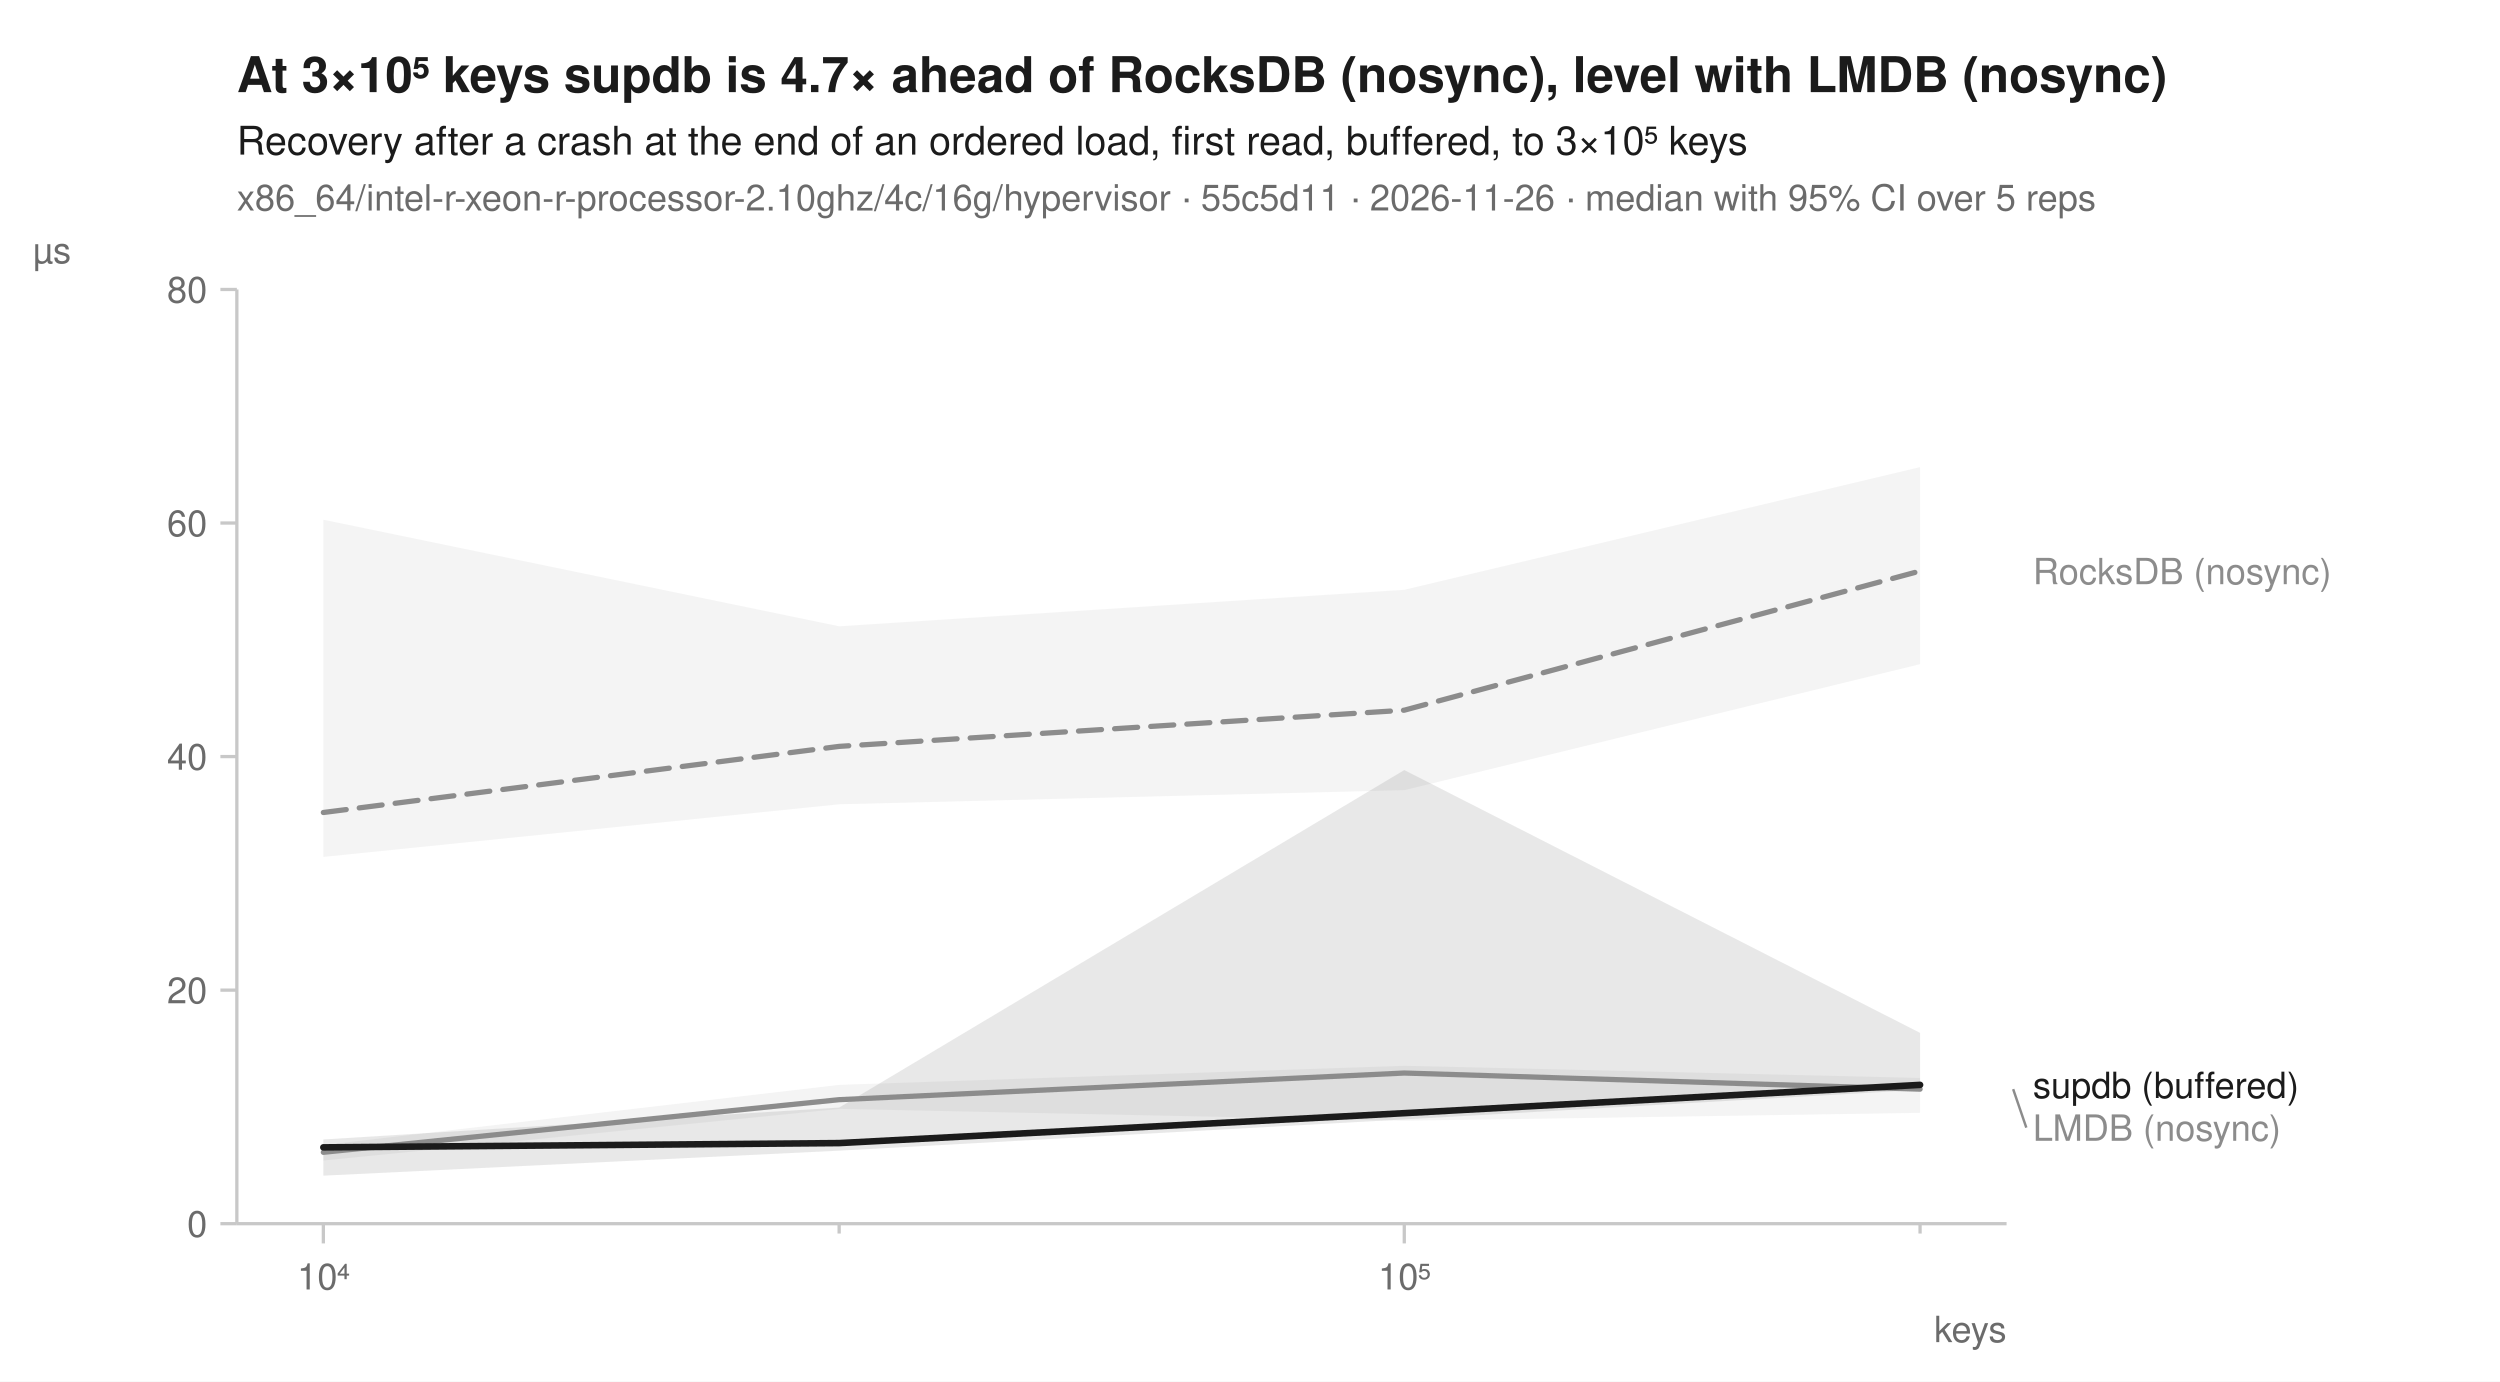
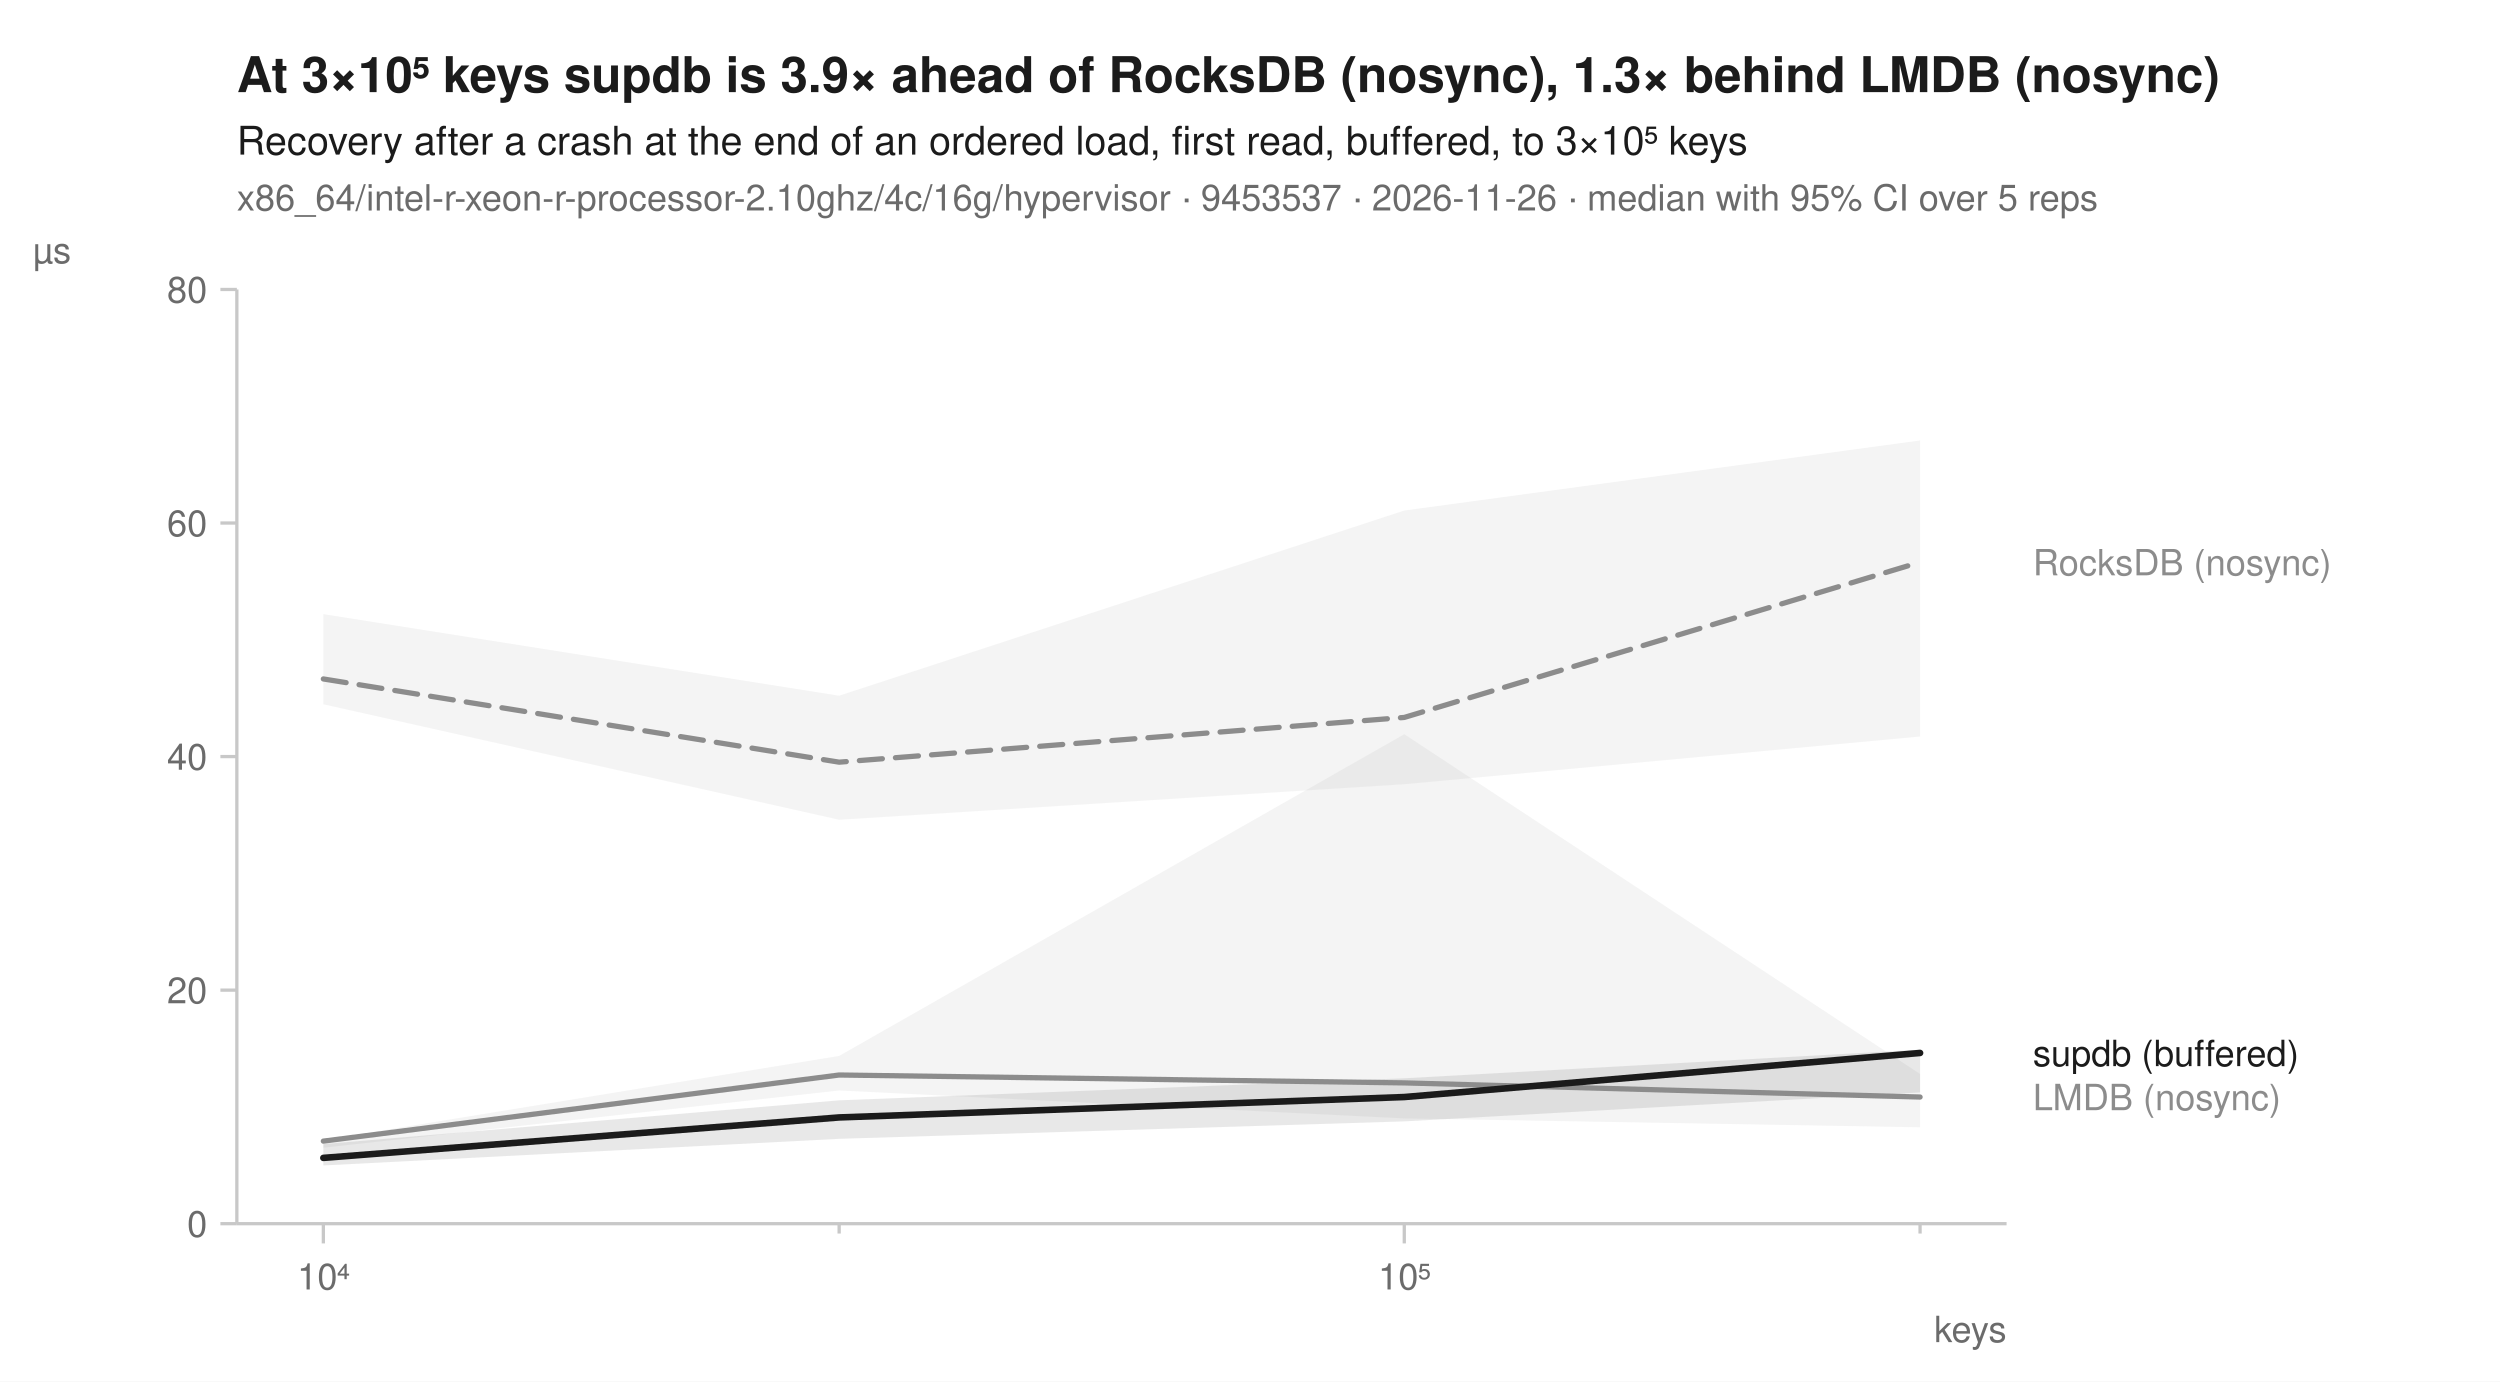
<svg xmlns="http://www.w3.org/2000/svg" width="760" height="420" viewBox="0 0 760 420" font-family="-apple-system, BlinkMacSystemFont, 'Segoe UI', Helvetica, Arial, sans-serif" fill="#1b1b1b">
  <rect width="760" height="420" fill="white" />
-   <text x="72" y="28" font-size="15" font-weight="600">At 3×10⁵ keys supdb is 4.7× ahead of RocksDB (nosync), level with LMDB (nosync)</text>
+   <text x="72" y="28" font-size="15" font-weight="600">At 3×10⁵ keys supdb is 3.9× ahead of RocksDB (nosync), 1.3× behind LMDB (nosync)</text>
  <text x="72" y="47" font-size="12">Recovery after a crash at the end of an ordered load, first read, buffered, to 3×10⁵ keys</text>
-   <text x="72" y="64" font-size="11" fill="#6b6b6b">x86_64/intel-r-xeon-r-processor-2.10ghz/4c/16g/hypervisor · 55c5d11 · 2026-11-26 · median with 95% CI over 5 reps</text>
+   <text x="72" y="64" font-size="11" fill="#6b6b6b">x86_64/intel-r-xeon-r-processor-2.10ghz/4c/16g/hypervisor · 9453537 · 2026-11-26 · median with 95% CI over 5 reps</text>
  <line x1="72" y1="372" x2="610" y2="372" stroke="#c8c8c8" stroke-width="1" />
  <line x1="72" y1="88" x2="72" y2="372" stroke="#c8c8c8" stroke-width="1" />
  <line x1="98.3" y1="372" x2="98.3" y2="378" stroke="#c8c8c8" stroke-width="1" />
  <text x="98.3" y="392" font-size="11" text-anchor="middle" fill="#6b6b6b">10⁴</text>
  <line x1="255.1" y1="372" x2="255.1" y2="375" stroke="#c8c8c8" stroke-width="1" />
  <line x1="426.9" y1="372" x2="426.9" y2="378" stroke="#c8c8c8" stroke-width="1" />
  <text x="426.9" y="392" font-size="11" text-anchor="middle" fill="#6b6b6b">10⁵</text>
  <line x1="583.7" y1="372" x2="583.7" y2="375" stroke="#c8c8c8" stroke-width="1" />
  <text x="610" y="408" font-size="11" text-anchor="end" fill="#6b6b6b">keys</text>
  <line x1="67" y1="372.0" x2="72" y2="372.0" stroke="#c8c8c8" stroke-width="1" />
  <text x="63" y="376.0" font-size="11" text-anchor="end" fill="#6b6b6b">0</text>
  <line x1="67" y1="301.0" x2="72" y2="301.0" stroke="#c8c8c8" stroke-width="1" />
  <text x="63" y="305.0" font-size="11" text-anchor="end" fill="#6b6b6b">20</text>
  <line x1="67" y1="230.0" x2="72" y2="230.0" stroke="#c8c8c8" stroke-width="1" />
  <text x="63" y="234.0" font-size="11" text-anchor="end" fill="#6b6b6b">40</text>
  <line x1="67" y1="159.0" x2="72" y2="159.0" stroke="#c8c8c8" stroke-width="1" />
  <text x="63" y="163.0" font-size="11" text-anchor="end" fill="#6b6b6b">60</text>
  <line x1="67" y1="88.0" x2="72" y2="88.0" stroke="#c8c8c8" stroke-width="1" />
  <text x="63" y="92.0" font-size="11" text-anchor="end" fill="#6b6b6b">80</text>
  <text x="10" y="80" font-size="11" text-anchor="start" fill="#6b6b6b">µs</text>
-   <path d="M98.3,158.0 L255.1,190.4 L426.9,179.3 L583.7,142.0 L583.7,201.9 L426.9,240.2 L255.1,244.5 L98.3,260.5 Z" fill="#8c8c8c" fill-opacity="0.10" />
-   <path d="M98.3,348.1 L255.1,329.8 L426.9,324.0 L583.7,327.7 L583.7,338.3 L426.9,340.7 L255.1,337.1 L98.3,352.8 Z" fill="#8c8c8c" fill-opacity="0.10" />
-   <path d="M98.3,346.4 L255.1,336.7 L426.9,234.1 L583.7,314.0 L583.7,331.3 L426.9,340.3 L255.1,349.8 L98.3,357.4 Z" fill="#1b1b1b" fill-opacity="0.10" />
-   <path d="M98.3,247.0 L255.1,226.9 L426.9,215.9 L583.7,173.6 " fill="none" stroke="#8c8c8c" stroke-width="1.6" stroke-linejoin="round" stroke-linecap="round" stroke-dasharray="7,4" />
-   <path d="M98.3,350.3 L255.1,334.3 L426.9,326.2 L583.7,331.1 " fill="none" stroke="#8c8c8c" stroke-width="1.6" stroke-linejoin="round" stroke-linecap="round" />
-   <path d="M98.3,348.8 L255.1,347.5 L426.9,338.4 L583.7,329.8 " fill="none" stroke="#1b1b1b" stroke-width="2" stroke-linejoin="round" stroke-linecap="round" />
-   <text x="618.0" y="177.6" font-size="11" fill="#8c8c8c">RocksDB (nosync)</text>
-   <text x="618.0" y="333.8" font-size="11" fill="#1b1b1b">supdb (buffered)</text>
-   <line x1="612.0" y1="331.1" x2="616.0" y2="342.8" stroke="#8c8c8c" stroke-width="0.75" />
-   <text x="618.0" y="346.8" font-size="11" fill="#8c8c8c">LMDB (nosync)</text>
+   <path d="M98.3,186.7 L255.1,211.5 L426.9,155.2 L583.7,133.9 L583.7,223.9 L426.9,238.4 L255.1,249.2 L98.3,214.1 Z" fill="#8c8c8c" fill-opacity="0.10" />
+   <path d="M98.3,346.6 L255.1,321.0 L426.9,223.2 L583.7,326.5 L583.7,342.7 L426.9,340.0 L255.1,331.5 L98.3,348.9 Z" fill="#8c8c8c" fill-opacity="0.10" />
+   <path d="M98.3,347.8 L255.1,334.5 L426.9,327.8 L583.7,319.1 L583.7,332.1 L426.9,340.9 L255.1,346.2 L98.3,354.3 Z" fill="#1b1b1b" fill-opacity="0.10" />
+   <path d="M98.3,206.4 L255.1,231.7 L426.9,218.1 L583.7,170.9 " fill="none" stroke="#8c8c8c" stroke-width="1.6" stroke-linejoin="round" stroke-linecap="round" stroke-dasharray="7,4" />
+   <path d="M98.3,346.9 L255.1,326.8 L426.9,329.2 L583.7,333.5 " fill="none" stroke="#8c8c8c" stroke-width="1.6" stroke-linejoin="round" stroke-linecap="round" />
+   <path d="M98.3,352.0 L255.1,339.7 L426.9,333.5 L583.7,320.1 " fill="none" stroke="#1b1b1b" stroke-width="2" stroke-linejoin="round" stroke-linecap="round" />
+   <text x="618.0" y="174.9" font-size="11" fill="#8c8c8c">RocksDB (nosync)</text>
+   <text x="618.0" y="324.1" font-size="11" fill="#1b1b1b">supdb (buffered)</text>
+   <text x="618.0" y="337.5" font-size="11" fill="#8c8c8c">LMDB (nosync)</text>
</svg>
